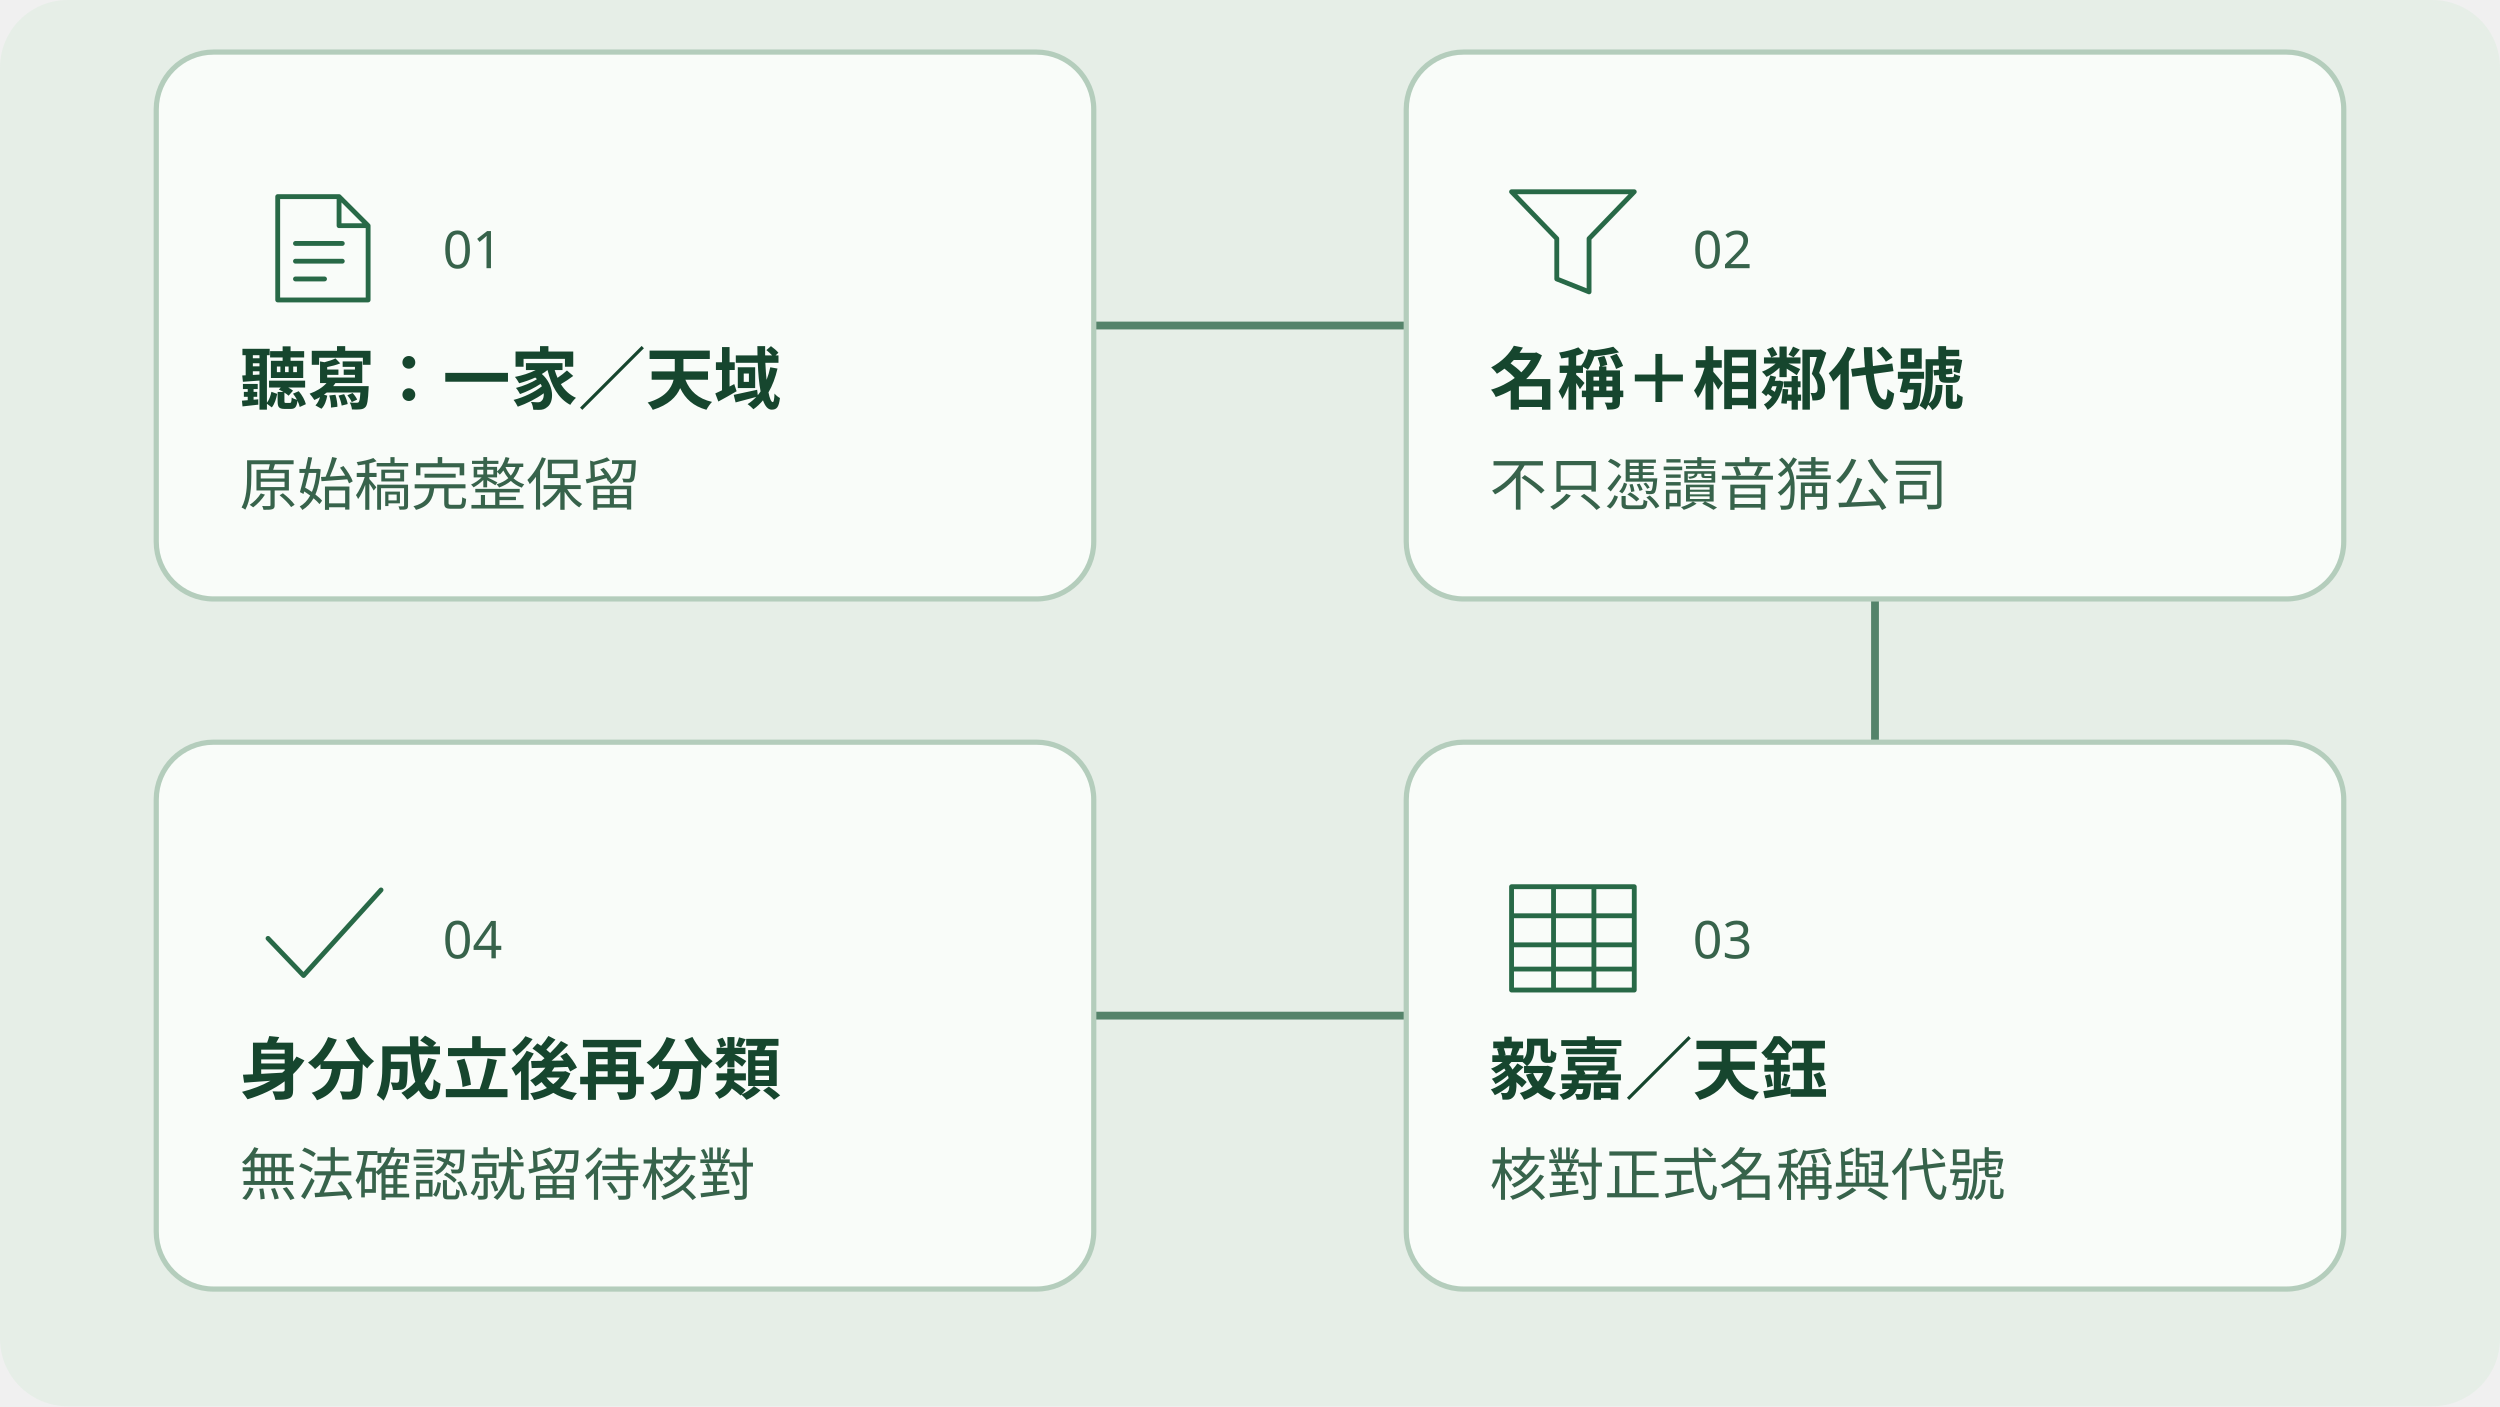
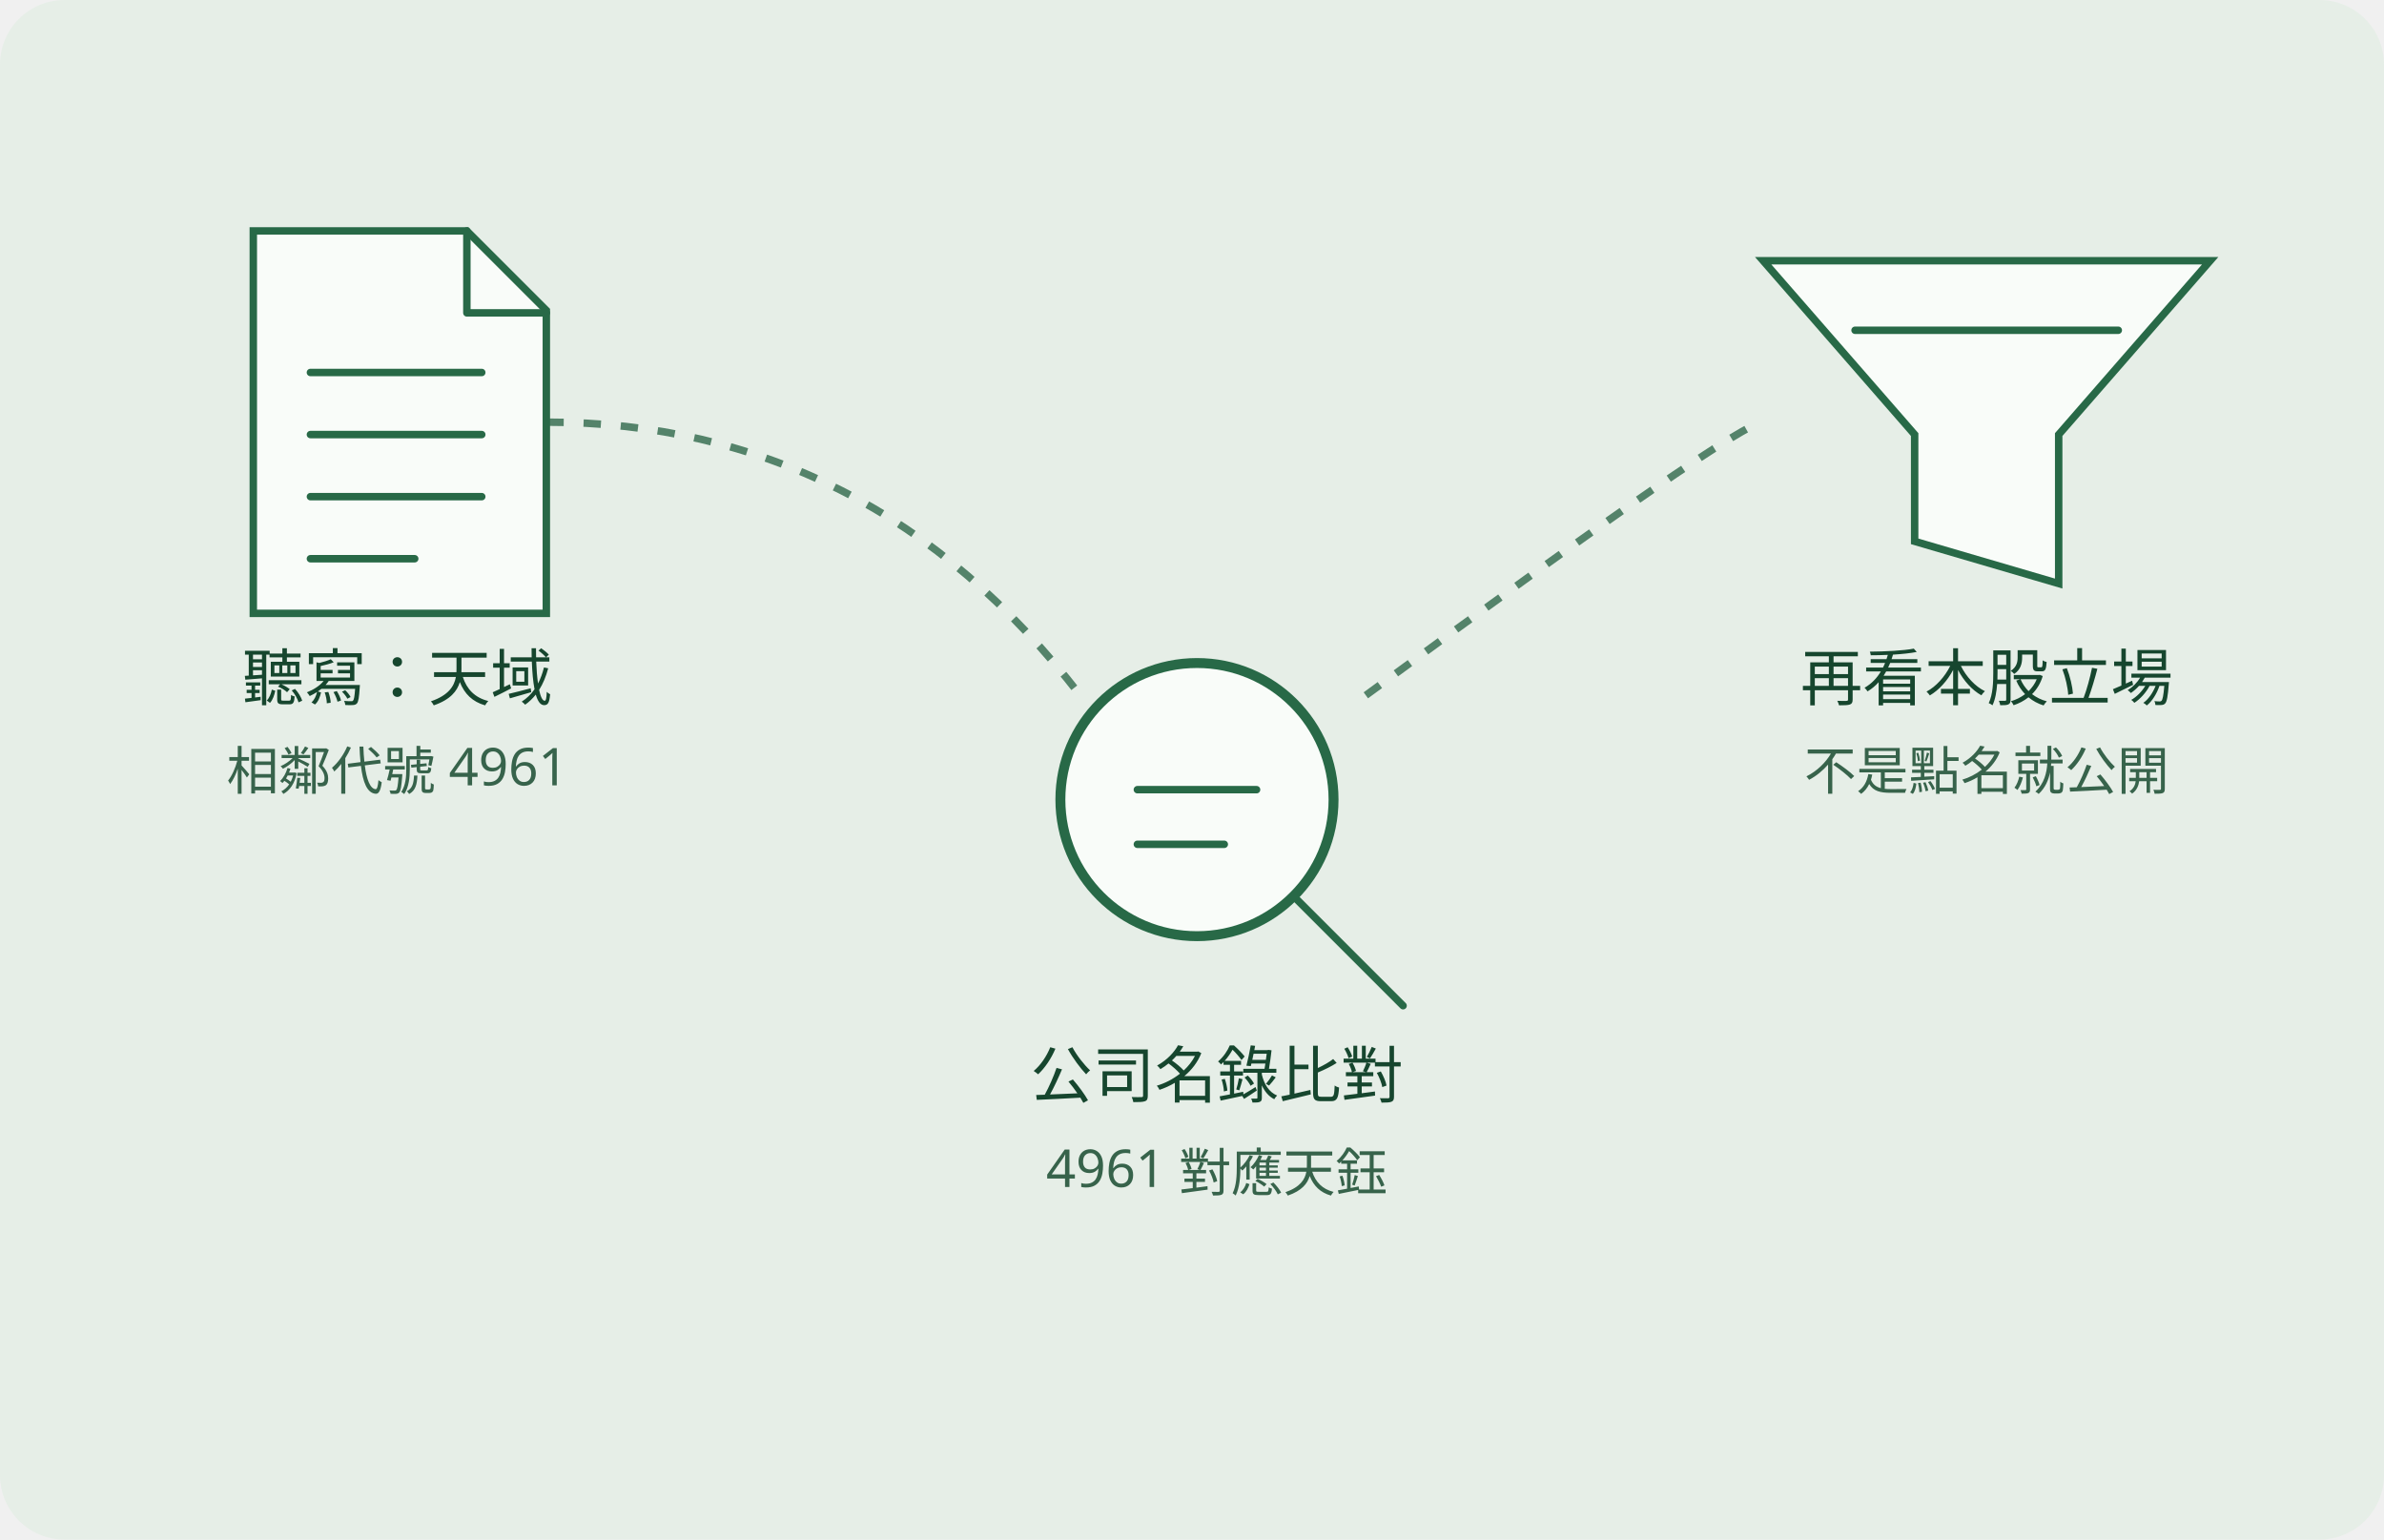
- <svg xmlns="http://www.w3.org/2000/svg" class="book-art" role="img" aria-label="名字、代號與原句一起核對" viewBox="0 0 960 540">
-   <rect width="960" height="540" rx="26" fill="#e6eee7" />
-   <path d="M420 125H540" data-book-path="0" fill="none" stroke="#54836a" stroke-width="3" />
-   <path d="M720 230V285" data-book-path="1" fill="none" stroke="#54836a" stroke-width="3" />
-   <path d="M540 390H420" data-book-path="2" fill="none" stroke="#54836a" stroke-width="3" />
-   <g data-book-node="0" transform="translate(240,125)">
-     <rect class="bk-node-bg" x="-180" y="-105" width="360" height="210" rx="22" fill="#f9fcf9" stroke="#b4cdbc" stroke-width="2" />
-     <g transform="translate(-116,-34) scale(.62)" fill="none" stroke="#286947" stroke-width="3" stroke-linecap="round" stroke-linejoin="round">
-       <path d="M-28-25h38l18 18v46h-56zM10-25v18h18M-17 4h29M-17 15h29M-17 26h18" />
-     </g>
-     <text x="-70" y="-22" fill="#37634b" font-size="20" font-family="system-ui,sans-serif">01</text>
-     <text class="bk-label" x="-148" y="30" fill="#16462e" font-size="26" font-weight="600" font-family="system-ui,sans-serif">聽寫：一家／天域</text>
-     <text x="-148" y="69" fill="#37634b" font-size="22" font-family="system-ui,sans-serif">原始稿完整保留</text>
+ <svg xmlns="http://www.w3.org/2000/svg" class="book-art" data-illustration="bespoke" data-mobile-viewbox="0 0 480 1000" viewBox="0 0 960 620" role="img" aria-label="聽寫名稱先核對正式身分，正名不等於新增交易">
+   <rect width="960" height="620" rx="26" fill="#e6eee7" />
+   <path data-book-path="0" d="M220 170Q350 170 435 280" data-mobile-d="M230 140H450V320Q450 350 320 350" fill="none" stroke="#54836a" stroke-width="3" stroke-dasharray="7 8" />
+   <path data-book-path="1" d="M550 280Q700 170 710 170" data-mobile-d="M230 440H25V640Q25 670 150 670" fill="none" stroke="#54836a" stroke-width="3" stroke-dasharray="7 8" />
+   <g data-book-node="0" transform="translate(160,170)" data-mobile-transform="translate(140,140)">
+     <path class="bk-node-bg" d="M-58-77H28L60-45V77H-58Z" fill="#f9fcf9" stroke="#286947" stroke-width="3" />
+     <path d="M28-77v33h32M-35-20h69M-35 5h69M-35 30h69M-35 55h42" fill="none" stroke="#286947" stroke-width="3" stroke-linecap="round" stroke-linejoin="round" />
+     <text x="0" y="112" text-anchor="middle" fill="#16462e" font-size="25" font-family="system-ui,sans-serif">聽寫：天域</text>
+     <text x="0" y="148" text-anchor="middle" fill="#37634b" font-size="21" font-family="system-ui,sans-serif">相鄰代號 4961</text>
  </g>
-   <g data-book-node="1" transform="translate(720,125)">
-     <rect class="bk-node-bg" x="-180" y="-105" width="360" height="210" rx="22" fill="#f9fcf9" stroke="#b4cdbc" stroke-width="2" />
-     <g transform="translate(-116,-34) scale(.62)" fill="none" stroke="#286947" stroke-width="3" stroke-linecap="round" stroke-linejoin="round">
-       <path d="M-38-28h76L10 1v33l-20-8V1z" />
-     </g>
-     <text x="-70" y="-22" fill="#37634b" font-size="20" font-family="system-ui,sans-serif">02</text>
-     <text class="bk-label" x="-148" y="30" fill="#16462e" font-size="26" font-weight="600" font-family="system-ui,sans-serif">名稱＋相鄰代號</text>
-     <text x="-148" y="69" fill="#37634b" font-size="22" font-family="system-ui,sans-serif">不只憑讀音猜公司</text>
+   <g data-book-node="1" transform="translate(490,330)" data-mobile-transform="translate(320,440)">
+     <circle class="bk-node-bg" cx="-8" cy="-8" r="55" fill="#f9fcf9" stroke="#286947" stroke-width="4" />
+     <path d="M32 32L75 75M-32-12h48M-32 10h35" fill="none" stroke="#286947" stroke-width="3" stroke-linecap="round" stroke-linejoin="round" />
+     <text x="0" y="112" text-anchor="middle" fill="#16462e" font-size="25" font-family="system-ui,sans-serif">公司名錄比對</text>
+     <text x="0" y="148" text-anchor="middle" fill="#37634b" font-size="21" font-family="system-ui,sans-serif">4961 對應天鈺</text>
  </g>
-   <g data-book-node="2" transform="translate(720,390)">
-     <rect class="bk-node-bg" x="-180" y="-105" width="360" height="210" rx="22" fill="#f9fcf9" stroke="#b4cdbc" stroke-width="2" />
-     <g transform="translate(-116,-34) scale(.62)" fill="none" stroke="#286947" stroke-width="3" stroke-linecap="round" stroke-linejoin="round">
-       <path d="M-38-25h76v64h-76zM-38-7h76M-38 11h76M-38 26h76M-12-25v64M13-25v64" />
-     </g>
-     <text x="-70" y="-22" fill="#37634b" font-size="20" font-family="system-ui,sans-serif">03</text>
-     <text class="bk-label" x="-148" y="30" fill="#16462e" font-size="26" font-weight="600" font-family="system-ui,sans-serif">毅嘉／天鈺</text>
-     <text x="-148" y="69" fill="#37634b" font-size="22" font-family="system-ui,sans-serif">核對正式名稱與代號</text>
+   <g data-book-node="2" transform="translate(800,170)" data-mobile-transform="translate(150,760)">
+     <path class="bk-node-bg" d="M-90-65H90L29 5V65L-29 48V5Z" fill="#f9fcf9" stroke="#286947" stroke-width="3" />
+     <path d="M-53-37H53" fill="none" stroke="#286947" stroke-width="3" stroke-linecap="round" stroke-linejoin="round" />
+     <text x="0" y="112" text-anchor="middle" fill="#16462e" font-size="25" font-family="system-ui,sans-serif">再看本股立場</text>
+     <text x="0" y="148" text-anchor="middle" fill="#37634b" font-size="21" font-family="system-ui,sans-serif">不是點名就公開</text>
  </g>
-   <g data-book-node="3" transform="translate(240,390)">
-     <rect class="bk-node-bg" x="-180" y="-105" width="360" height="210" rx="22" fill="#f9fcf9" stroke="#b4cdbc" stroke-width="2" />
-     <g transform="translate(-116,-34) scale(.62)" fill="none" stroke="#286947" stroke-width="3" stroke-linecap="round" stroke-linejoin="round">
-       <path d="M-34 7l22 23L36-23" />
-     </g>
-     <text x="-70" y="-22" fill="#37634b" font-size="20" font-family="system-ui,sans-serif">04</text>
-     <text class="bk-label" x="-148" y="30" fill="#16462e" font-size="26" font-weight="600" font-family="system-ui,sans-serif">身分成立後再分類</text>
-     <text x="-148" y="69" fill="#37634b" font-size="22" font-family="system-ui,sans-serif">無法確認就留待核對</text>
-   </g>
-   <circle class="book-packet" r="9" fill="#bd5934" stroke="#fff" stroke-width="3" opacity="0" />
+   <circle class="book-packet" r="9" fill="#bd5934" stroke="white" stroke-width="3" opacity="0" />
</svg>
